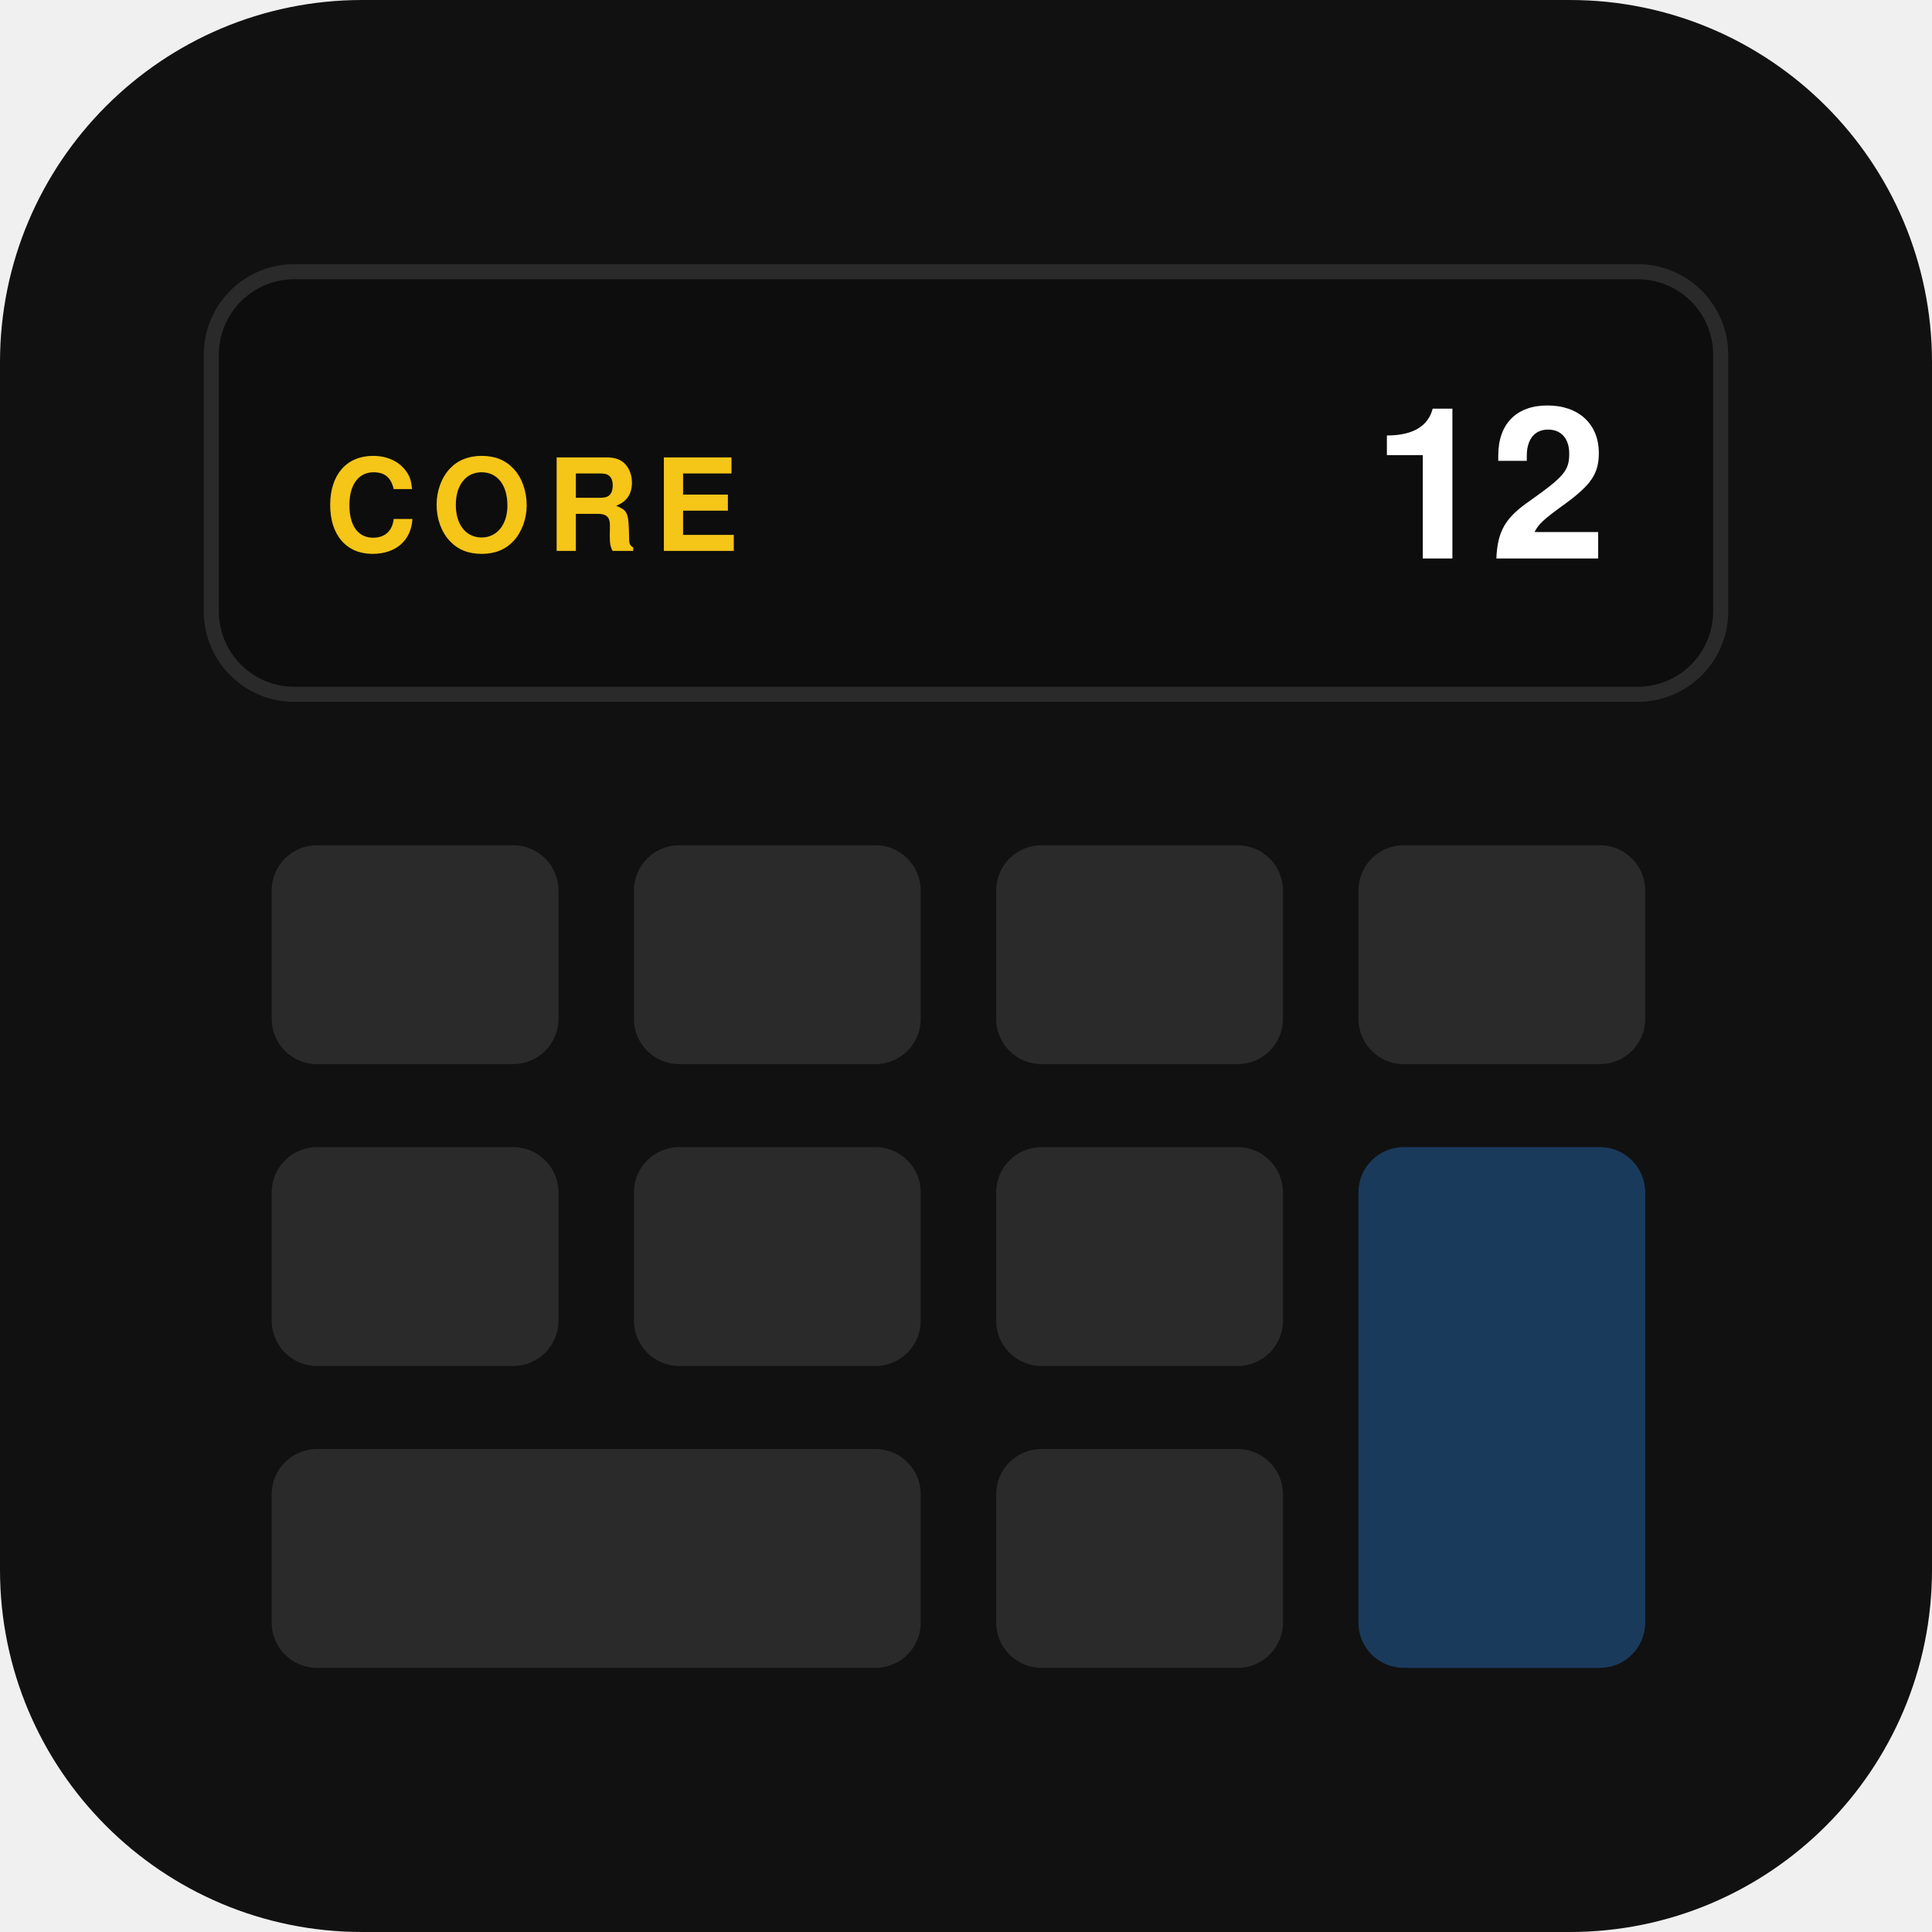
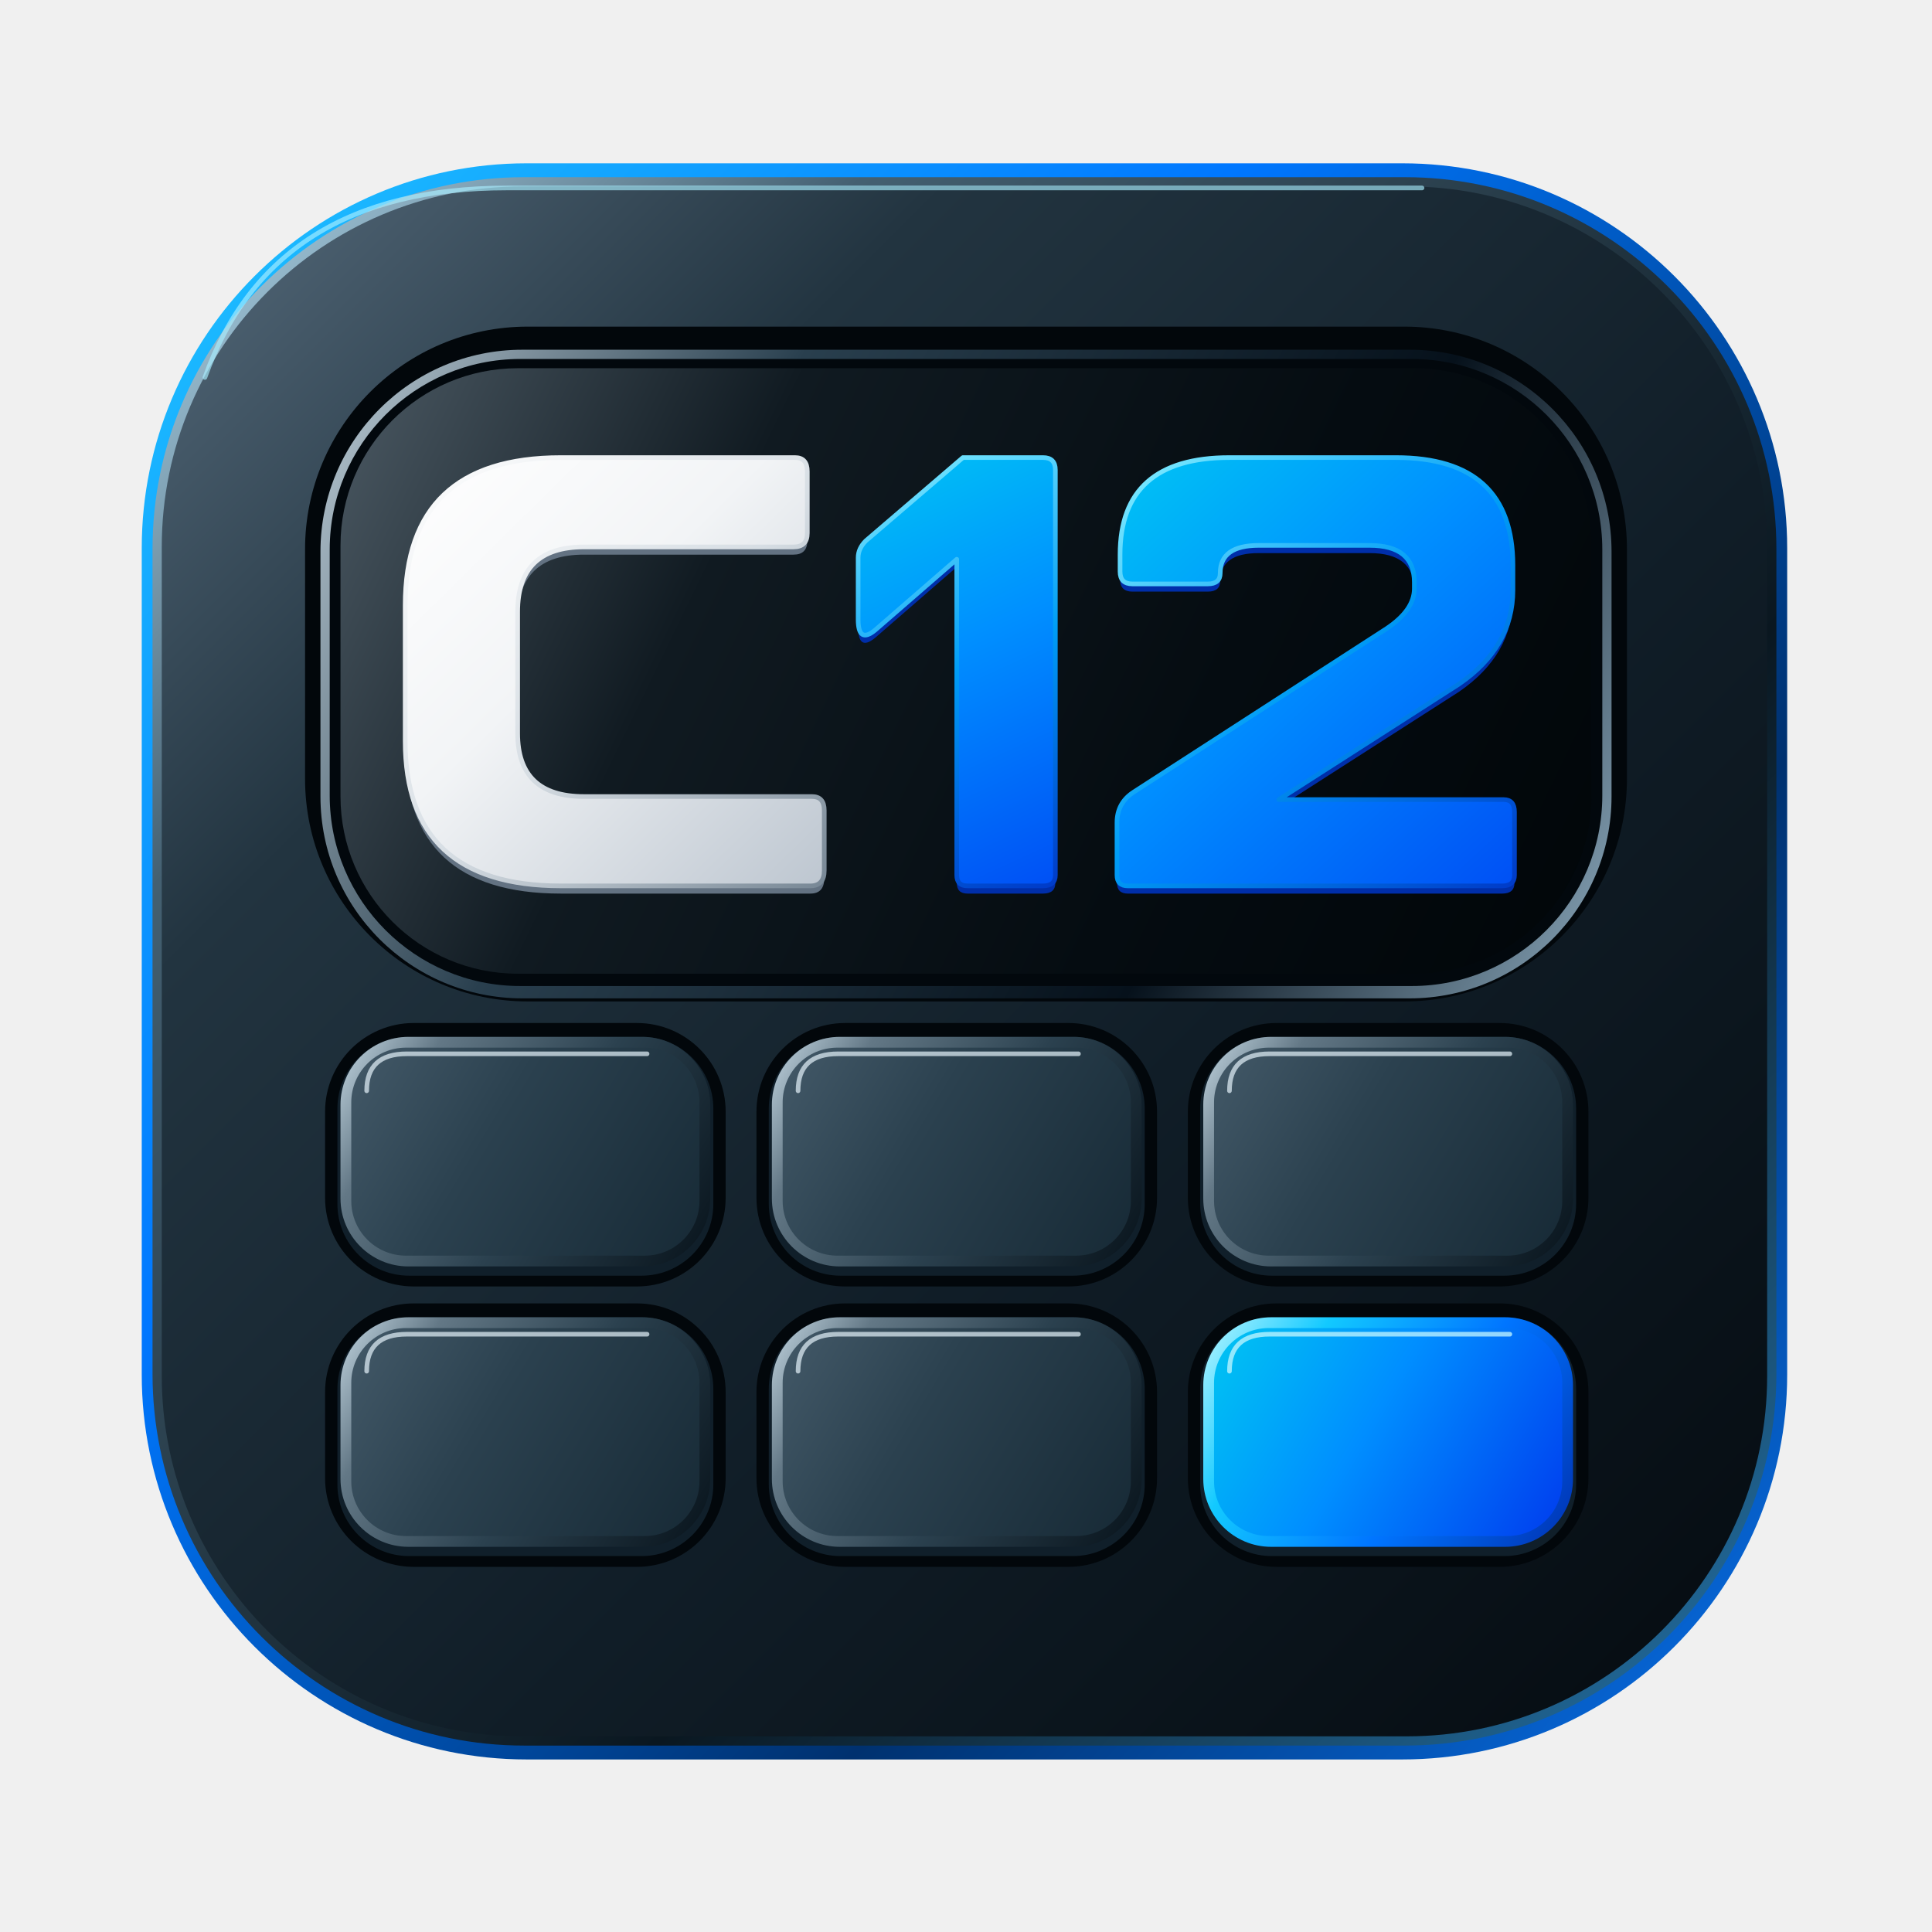
- <svg xmlns="http://www.w3.org/2000/svg" viewBox="0 0 512 512" role="img" aria-labelledby="title">
-   <rect width="512" height="512" rx="96" fill="#111111" />
-   <rect x="56" y="72" width="400" height="112" rx="22" fill="#0D0D0D" stroke="#2A2A2A" stroke-width="4" />
-   <text x="426" y="148" fill="#FFFFFF" font-family="-apple-system,BlinkMacSystemFont,Helvetica,Arial,sans-serif" font-size="56" font-weight="700" text-anchor="end">12</text>
-   <text x="86" y="146" fill="#F5C518" font-family="-apple-system,BlinkMacSystemFont,Helvetica,Arial,sans-serif" font-size="34" font-weight="700" letter-spacing="4">CORE</text>
-   <g fill="#2A2A2A">
-     <rect x="72" y="224" width="76" height="58" rx="12" />
-     <rect x="168" y="224" width="76" height="58" rx="12" />
-     <rect x="264" y="224" width="76" height="58" rx="12" />
-     <rect x="360" y="224" width="76" height="58" rx="12" />
-     <rect x="72" y="304" width="76" height="58" rx="12" />
-     <rect x="168" y="304" width="76" height="58" rx="12" />
-     <rect x="264" y="304" width="76" height="58" rx="12" />
+ <svg xmlns="http://www.w3.org/2000/svg" width="100%" height="100%" viewBox="0 0 1024 1024" version="1.1" xml:space="preserve" style="fill-rule:evenodd;clip-rule:evenodd;stroke-linejoin:round;">
+   <g id="CORE_C12_MASTER_ICON" transform="matrix(0.816587,0,0,0.816587,0,0)">
+     <g id="ICON_BODY">
+       <path d="M1160,355.82L1160,892.18C1160,1030.059 1048.059,1142 910.18,1142L341.82,1142C203.941,1142 92,1030.059 92,892.18L92,355.82C92,217.941 203.941,106 341.82,106L910.18,106C1048.059,106 1160,217.941 1160,355.82Z" style="fill:url(#_Linear1);" />
+       <path d="M1153,356.248L1153,891.752C1153,1024.9 1044.9,1133 911.752,1133L340.248,1133C207.1,1133 99,1024.9 99,891.752L99,356.248C99,223.1 207.1,115 340.248,115L911.752,115C1044.9,115 1153,223.1 1153,356.248Z" style="fill:url(#_Linear2);" />
+       <path d="M1147,354.9L1147,893.1C1147,1022.193 1042.193,1127 913.1,1127L338.9,1127C209.807,1127 105,1022.193 105,893.1L105,354.9C105,225.807 209.807,121 338.9,121L913.1,121C1042.193,121 1147,225.807 1147,354.9Z" style="fill:url(#_Linear3);" />
+     </g>
+     <g id="DISPLAY">
+       <g id="DISPLAY_BACKGROUND">
+         <path d="M1056,356.504L1056,505.496C1056,585.25 991.25,650 911.496,650L342.504,650C262.75,650 198,585.25 198,505.496L198,356.504C198,276.75 262.75,212 342.504,212L911.496,212C991.25,212 1056,276.75 1056,356.504Z" style="fill:rgb(2,7,11);" />
+         <path d="M1046,358.033L1046,516.967C1046,589.286 987.286,648 914.967,648L339.033,648C266.714,648 208,589.286 208,516.967L208,358.033C208,285.714 266.714,227 339.033,227L914.967,227C987.286,227 1046,285.714 1046,358.033Z" style="fill:url(#_Linear4);" />
+         <path d="M1040,356.686L1040,516.314C1040,584.578 984.578,640 916.314,640L337.686,640C269.422,640 214,584.578 214,516.314L214,356.686C214,288.422 269.422,233 337.686,233L916.314,233C984.578,233 1040,288.422 1040,356.686Z" style="fill:rgb(2,8,13);" />
+         <path d="M1033,354.113L1033,516.887C1033,580.419 981.419,632 917.887,632L336.113,632C272.581,632 221,580.419 221,516.887L221,354.113C221,290.581 272.581,239 336.113,239L917.887,239C981.419,239 1033,290.581 1033,354.113Z" style="fill:url(#_Linear5);" />
+       </g>
+       <g id="C">
+         <g transform="matrix(1,0,0,1,0,5)">
+           <path d="M516,297C521.333,297 524,300 524,306L524,346C524,352 521,355 515,355L379,355C350.333,355 336,369 336,397L336,476C336,503.333 350.333,517 379,517L527,517C532.333,517 535,520 535,526L535,565C535,571.667 532,575 526,575L364,575C296.667,575 263,543.667 263,481L263,393C263,329 296.667,297 364,297L516,297Z" style="fill:rgb(99,114,130);fill-rule:nonzero;" />
+         </g>
+         <path d="M516,297C521.333,297 524,300 524,306L524,346C524,352 521,355 515,355L379,355C350.333,355 336,369 336,397L336,476C336,503.333 350.333,517 379,517L527,517C532.333,517 535,520 535,526L535,565C535,571.667 532,575 526,575L364,575C296.667,575 263,543.667 263,481L263,393C263,329 296.667,297 364,297L516,297Z" style="fill:url(#_Linear6);fill-rule:nonzero;stroke:url(#_Linear7);stroke-width:3px;" />
+       </g>
+       <g id="_12">
+         <g id="DIGIT_1">
+           <g transform="matrix(1,0,0,1,0,5)">
+             <path d="M625,297L677,297C682.333,297 685,299.667 685,305L685,568C685,572.667 682.333,575 677,575L628,575C623.333,575 621,572.667 621,568L621,363L568,409C560.667,415 557,412.667 557,402L557,362C557,358 558.667,354.333 562,351L625,297Z" style="fill:rgb(0,46,169);fill-rule:nonzero;" />
+           </g>
+           <path d="M625,297L677,297C682.333,297 685,299.667 685,305L685,568C685,572.667 682.333,575 677,575L628,575C623.333,575 621,572.667 621,568L621,363L568,409C560.667,415 557,412.667 557,402L557,362C557,358 558.667,354.333 562,351L625,297Z" style="fill:url(#_Linear8);fill-rule:nonzero;stroke:url(#_Linear9);stroke-width:3px;" />
+         </g>
+         <g id="DIGIT_2">
+           <g transform="matrix(1,0,0,1,0,5)">
+             <path d="M798,297L906,297C956.667,297 982,320.333 982,367L982,383C982,407.667 970.333,428 947,444L830,519L976,519C980.667,519 983,521.667 983,527L983,568C983,572.667 980.333,575 975,575L732,575C727.333,575 725,572.667 725,568L725,534C725,525.333 728.667,518.667 736,514L900,408C912,400 918,391.333 918,382L918,378C918,362 908.333,354 889,354L817,354C800.333,354 792,360 792,372C792,376.667 789.333,379 784,379L735,379C729.667,379 727,376.333 727,371L727,360C727,318 750.667,297 798,297Z" style="fill:rgb(0,46,169);fill-rule:nonzero;" />
+           </g>
+           <path d="M798,297L906,297C956.667,297 982,320.333 982,367L982,383C982,407.667 970.333,428 947,444L830,519L976,519C980.667,519 983,521.667 983,527L983,568C983,572.667 980.333,575 975,575L732,575C727.333,575 725,572.667 725,568L725,534C725,525.333 728.667,518.667 736,514L900,408C912,400 918,391.333 918,382L918,378C918,362 908.333,354 889,354L817,354C800.333,354 792,360 792,372C792,376.667 789.333,379 784,379L735,379C729.667,379 727,376.333 727,371L727,360C727,318 750.667,297 798,297Z" style="fill:url(#_Linear10);fill-rule:nonzero;stroke:url(#_Linear11);stroke-width:3px;" />
+         </g>
+       </g>
+     </g>
+     <g id="KEYS">
+       <g id="ROW_1">
+         <g id="KEY_1_1">
+           <path d="M471,721.557L471,777.443C471,809.21 445.21,835 413.443,835L268.557,835C236.79,835 211,809.21 211,777.443L211,721.557C211,689.79 236.79,664 268.557,664L413.443,664C445.21,664 471,689.79 471,721.557Z" style="fill:rgb(2,7,11);" />
+           <path d="M463,719.535L463,781.465C463,807.148 442.148,828 416.465,828L265.535,828C239.852,828 219,807.148 219,781.465L219,719.535C219,693.852 239.852,673 265.535,673L416.465,673C442.148,673 463,693.852 463,719.535Z" style="fill:rgb(16,31,42);" />
+           <path d="M461,717.086L461,777.914C461,802.246 441.246,822 416.914,822L265.086,822C240.754,822 221,802.246 221,777.914L221,717.086C221,692.754 240.754,673 265.086,673L416.914,673C441.246,673 461,692.754 461,717.086Z" style="fill:url(#_Linear12);" />
+           <path d="M454,715.514L454,779.486C454,799.087 438.087,815 418.486,815L263.514,815C243.913,815 228,799.087 228,779.486L228,715.514C228,695.913 243.913,680 263.514,680L418.486,680C438.087,680 454,695.913 454,715.514Z" style="fill:url(#_Linear13);" />
+           <path d="M238,708C238,692 246.667,684 264,684L420,684" style="fill:none;fill-rule:nonzero;stroke:rgb(217,232,240);stroke-opacity:0.75;stroke-width:3px;stroke-linecap:round;stroke-linejoin:miter;" />
+         </g>
+         <g id="KEY_1_2">
+           <path d="M751,721.557L751,777.443C751,809.21 725.21,835 693.443,835L548.557,835C516.79,835 491,809.21 491,777.443L491,721.557C491,689.79 516.79,664 548.557,664L693.443,664C725.21,664 751,689.79 751,721.557Z" style="fill:rgb(2,7,11);" />
+           <path d="M743,719.535L743,781.465C743,807.148 722.148,828 696.465,828L545.535,828C519.852,828 499,807.148 499,781.465L499,719.535C499,693.852 519.852,673 545.535,673L696.465,673C722.148,673 743,693.852 743,719.535Z" style="fill:rgb(16,31,42);" />
+           <path d="M741,717.086L741,777.914C741,802.246 721.246,822 696.914,822L545.086,822C520.754,822 501,802.246 501,777.914L501,717.086C501,692.754 520.754,673 545.086,673L696.914,673C721.246,673 741,692.754 741,717.086Z" style="fill:url(#_Linear14);" />
+           <path d="M734,715.514L734,779.486C734,799.087 718.087,815 698.486,815L543.514,815C523.913,815 508,799.087 508,779.486L508,715.514C508,695.913 523.913,680 543.514,680L698.486,680C718.087,680 734,695.913 734,715.514Z" style="fill:url(#_Linear15);" />
+           <path d="M518,708C518,692 526.667,684 544,684L700,684" style="fill:none;fill-rule:nonzero;stroke:rgb(217,232,240);stroke-opacity:0.75;stroke-width:3px;stroke-linecap:round;stroke-linejoin:miter;" />
+         </g>
+         <g id="KEY_1_3">
+           <path d="M1031,721.557L1031,777.443C1031,809.21 1005.21,835 973.443,835L828.557,835C796.79,835 771,809.21 771,777.443L771,721.557C771,689.79 796.79,664 828.557,664L973.443,664C1005.21,664 1031,689.79 1031,721.557Z" style="fill:rgb(2,7,11);" />
+           <path d="M1023,719.535L1023,781.465C1023,807.148 1002.148,828 976.465,828L825.535,828C799.852,828 779,807.148 779,781.465L779,719.535C779,693.852 799.852,673 825.535,673L976.465,673C1002.148,673 1023,693.852 1023,719.535Z" style="fill:rgb(16,31,42);" />
+           <path d="M1021,717.086L1021,777.914C1021,802.246 1001.246,822 976.914,822L825.086,822C800.754,822 781,802.246 781,777.914L781,717.086C781,692.754 800.754,673 825.086,673L976.914,673C1001.246,673 1021,692.754 1021,717.086Z" style="fill:url(#_Linear16);" />
+           <path d="M1014,715.514L1014,779.486C1014,799.087 998.087,815 978.486,815L823.514,815C803.913,815 788,799.087 788,779.486L788,715.514C788,695.913 803.913,680 823.514,680L978.486,680C998.087,680 1014,695.913 1014,715.514Z" style="fill:url(#_Linear17);" />
+           <path d="M798,708C798,692 806.667,684 824,684L980,684" style="fill:none;fill-rule:nonzero;stroke:rgb(217,232,240);stroke-opacity:0.75;stroke-width:3px;stroke-linecap:round;stroke-linejoin:miter;" />
+         </g>
+       </g>
+       <g id="ROW_2">
+         <g id="KEY_2_1">
+           <path d="M471,903.557L471,959.443C471,991.21 445.21,1017 413.443,1017L268.557,1017C236.79,1017 211,991.21 211,959.443L211,903.557C211,871.79 236.79,846 268.557,846L413.443,846C445.21,846 471,871.79 471,903.557Z" style="fill:rgb(2,7,11);" />
+           <path d="M463,901.535L463,963.465C463,989.148 442.148,1010 416.465,1010L265.535,1010C239.852,1010 219,989.148 219,963.465L219,901.535C219,875.852 239.852,855 265.535,855L416.465,855C442.148,855 463,875.852 463,901.535Z" style="fill:rgb(16,31,42);" />
+           <path d="M461,899.086L461,959.914C461,984.246 441.246,1004 416.914,1004L265.086,1004C240.754,1004 221,984.246 221,959.914L221,899.086C221,874.754 240.754,855 265.086,855L416.914,855C441.246,855 461,874.754 461,899.086Z" style="fill:url(#_Linear18);" />
+           <path d="M454,897.514L454,961.486C454,981.087 438.087,997 418.486,997L263.514,997C243.913,997 228,981.087 228,961.486L228,897.514C228,877.913 243.913,862 263.514,862L418.486,862C438.087,862 454,877.913 454,897.514Z" style="fill:url(#_Linear19);" />
+           <path d="M238,890C238,874 246.667,866 264,866L420,866" style="fill:none;fill-rule:nonzero;stroke:rgb(217,232,240);stroke-opacity:0.75;stroke-width:3px;stroke-linecap:round;stroke-linejoin:miter;" />
+         </g>
+         <g id="KEY_2_2">
+           <path d="M751,903.557L751,959.443C751,991.21 725.21,1017 693.443,1017L548.557,1017C516.79,1017 491,991.21 491,959.443L491,903.557C491,871.79 516.79,846 548.557,846L693.443,846C725.21,846 751,871.79 751,903.557Z" style="fill:rgb(2,7,11);" />
+           <path d="M743,901.535L743,963.465C743,989.148 722.148,1010 696.465,1010L545.535,1010C519.852,1010 499,989.148 499,963.465L499,901.535C499,875.852 519.852,855 545.535,855L696.465,855C722.148,855 743,875.852 743,901.535Z" style="fill:rgb(16,31,42);" />
+           <path d="M741,899.086L741,959.914C741,984.246 721.246,1004 696.914,1004L545.086,1004C520.754,1004 501,984.246 501,959.914L501,899.086C501,874.754 520.754,855 545.086,855L696.914,855C721.246,855 741,874.754 741,899.086Z" style="fill:url(#_Linear20);" />
+           <path d="M734,897.514L734,961.486C734,981.087 718.087,997 698.486,997L543.514,997C523.913,997 508,981.087 508,961.486L508,897.514C508,877.913 523.913,862 543.514,862L698.486,862C718.087,862 734,877.913 734,897.514Z" style="fill:url(#_Linear21);" />
+           <path d="M518,890C518,874 526.667,866 544,866L700,866" style="fill:none;fill-rule:nonzero;stroke:rgb(217,232,240);stroke-opacity:0.75;stroke-width:3px;stroke-linecap:round;stroke-linejoin:miter;" />
+         </g>
+         <g id="KEY_2_3_BLUE">
+           <path d="M1031,903.557L1031,959.443C1031,991.21 1005.21,1017 973.443,1017L828.557,1017C796.79,1017 771,991.21 771,959.443L771,903.557C771,871.79 796.79,846 828.557,846L973.443,846C1005.21,846 1031,871.79 1031,903.557Z" style="fill:rgb(2,7,11);" />
+           <path d="M1023,901.535L1023,963.465C1023,989.148 1002.148,1010 976.465,1010L825.535,1010C799.852,1010 779,989.148 779,963.465L779,901.535C779,875.852 799.852,855 825.535,855L976.465,855C1002.148,855 1023,875.852 1023,901.535Z" style="fill:rgb(16,31,42);" />
+           <path d="M1021,899.086L1021,959.914C1021,984.246 1001.246,1004 976.914,1004L825.086,1004C800.754,1004 781,984.246 781,959.914L781,899.086C781,874.754 800.754,855 825.086,855L976.914,855C1001.246,855 1021,874.754 1021,899.086Z" style="fill:url(#_Linear22);" />
+           <path d="M1014,897.514L1014,961.486C1014,981.087 998.087,997 978.486,997L823.514,997C803.913,997 788,981.087 788,961.486L788,897.514C788,877.913 803.913,862 823.514,862L978.486,862C998.087,862 1014,877.913 1014,897.514Z" style="fill:url(#_Linear23);" />
+           <path d="M798,890C798,874 806.667,866 824,866L980,866" style="fill:none;fill-rule:nonzero;stroke:rgb(196,247,255);stroke-opacity:0.75;stroke-width:3px;stroke-linecap:round;stroke-linejoin:miter;" />
+         </g>
+       </g>
+     </g>
+     <g id="HIGHLIGHTS">
+       <path d="M133,245C162.333,163 227.667,122 329,122L923,122" style="fill:none;fill-rule:nonzero;stroke:rgb(169,238,255);stroke-opacity:0.65;stroke-width:3px;stroke-linecap:round;stroke-linejoin:miter;" />
+     </g>
  </g>
-   <rect x="360" y="304" width="76" height="138" rx="12" fill="#1A3A5C" />
-   <rect x="72" y="384" width="172" height="58" rx="12" fill="#2A2A2A" />
-   <rect x="264" y="384" width="76" height="58" rx="12" fill="#2A2A2A" />
+   <defs>
+     <linearGradient id="_Linear1" x1="0" y1="0" x2="1" y2="0" gradientUnits="userSpaceOnUse" gradientTransform="matrix(1068,1036,-1036,1068,92,106)">
+       <stop offset="0" style="stop-color:rgb(34,201,255);stop-opacity:1" />
+       <stop offset="0.35" style="stop-color:rgb(0,119,255);stop-opacity:1" />
+       <stop offset="0.7" style="stop-color:rgb(0,49,111);stop-opacity:1" />
+       <stop offset="1" style="stop-color:rgb(8,114,239);stop-opacity:1" />
+     </linearGradient>
+     <linearGradient id="_Linear2" x1="0" y1="0" x2="1" y2="0" gradientUnits="userSpaceOnUse" gradientTransform="matrix(1054,1018,-1018,1054,99,115)">
+       <stop offset="0" style="stop-color:rgb(180,219,239);stop-opacity:1" />
+       <stop offset="0.22" style="stop-color:rgb(68,96,113);stop-opacity:1" />
+       <stop offset="0.65" style="stop-color:rgb(10,23,32);stop-opacity:1" />
+       <stop offset="1" style="stop-color:rgb(36,116,170);stop-opacity:1" />
+     </linearGradient>
+     <linearGradient id="_Linear3" x1="0" y1="0" x2="1" y2="0" gradientUnits="userSpaceOnUse" gradientTransform="matrix(1042,1006,-1006,1042,105,121)">
+       <stop offset="0" style="stop-color:rgb(87,108,125);stop-opacity:1" />
+       <stop offset="0.25" style="stop-color:rgb(34,52,64);stop-opacity:1" />
+       <stop offset="0.6" style="stop-color:rgb(16,29,39);stop-opacity:1" />
+       <stop offset="1" style="stop-color:rgb(5,11,16);stop-opacity:1" />
+     </linearGradient>
+     <linearGradient id="_Linear4" x1="0" y1="0" x2="1" y2="0" gradientUnits="userSpaceOnUse" gradientTransform="matrix(838,421,-421,838,208,227)">
+       <stop offset="0" style="stop-color:rgb(189,205,215);stop-opacity:1" />
+       <stop offset="0.3" style="stop-color:rgb(41,63,78);stop-opacity:1" />
+       <stop offset="0.7" style="stop-color:rgb(6,17,27);stop-opacity:1" />
+       <stop offset="1" style="stop-color:rgb(141,171,191);stop-opacity:1" />
+     </linearGradient>
+     <linearGradient id="_Linear5" x1="0" y1="0" x2="1" y2="0" gradientUnits="userSpaceOnUse" gradientTransform="matrix(812,393,-393,812,221,239)">
+       <stop offset="0" style="stop-color:rgb(75,89,99);stop-opacity:1" />
+       <stop offset="0.3" style="stop-color:rgb(16,26,33);stop-opacity:1" />
+       <stop offset="0.67" style="stop-color:rgb(5,12,17);stop-opacity:1" />
+       <stop offset="1" style="stop-color:rgb(1,6,9);stop-opacity:1" />
+     </linearGradient>
+     <linearGradient id="_Linear6" x1="0" y1="0" x2="1" y2="0" gradientUnits="userSpaceOnUse" gradientTransform="matrix(272,278,-278,272,263,297)">
+       <stop offset="0" style="stop-color:white;stop-opacity:1" />
+       <stop offset="0.42" style="stop-color:rgb(242,244,246);stop-opacity:1" />
+       <stop offset="1" style="stop-color:rgb(189,198,208);stop-opacity:1" />
+     </linearGradient>
+     <linearGradient id="_Linear7" x1="0" y1="0" x2="1" y2="0" gradientUnits="userSpaceOnUse" gradientTransform="matrix(272,278,-278,272,263,297)">
+       <stop offset="0" style="stop-color:white;stop-opacity:1" />
+       <stop offset="0.52" style="stop-color:rgb(215,222,228);stop-opacity:1" />
+       <stop offset="1" style="stop-color:rgb(119,135,149);stop-opacity:1" />
+     </linearGradient>
+     <linearGradient id="_Linear8" x1="0" y1="0" x2="1" y2="0" gradientUnits="userSpaceOnUse" gradientTransform="matrix(128,278,-278,128,557,297)">
+       <stop offset="0" style="stop-color:rgb(0,196,244);stop-opacity:1" />
+       <stop offset="0.45" style="stop-color:rgb(0,143,255);stop-opacity:1" />
+       <stop offset="1" style="stop-color:rgb(0,80,245);stop-opacity:1" />
+     </linearGradient>
+     <linearGradient id="_Linear9" x1="0" y1="0" x2="1" y2="0" gradientUnits="userSpaceOnUse" gradientTransform="matrix(128,278,-278,128,557,297)">
+       <stop offset="0" style="stop-color:rgb(131,238,255);stop-opacity:1" />
+       <stop offset="0.5" style="stop-color:rgb(0,157,246);stop-opacity:1" />
+       <stop offset="1" style="stop-color:rgb(0,59,200);stop-opacity:1" />
+     </linearGradient>
+     <linearGradient id="_Linear10" x1="0" y1="0" x2="1" y2="0" gradientUnits="userSpaceOnUse" gradientTransform="matrix(258,278,-278,258,725,297)">
+       <stop offset="0" style="stop-color:rgb(0,196,244);stop-opacity:1" />
+       <stop offset="0.45" style="stop-color:rgb(0,143,255);stop-opacity:1" />
+       <stop offset="1" style="stop-color:rgb(0,80,245);stop-opacity:1" />
+     </linearGradient>
+     <linearGradient id="_Linear11" x1="0" y1="0" x2="1" y2="0" gradientUnits="userSpaceOnUse" gradientTransform="matrix(258,278,-278,258,725,297)">
+       <stop offset="0" style="stop-color:rgb(131,238,255);stop-opacity:1" />
+       <stop offset="0.5" style="stop-color:rgb(0,157,246);stop-opacity:1" />
+       <stop offset="1" style="stop-color:rgb(0,59,200);stop-opacity:1" />
+     </linearGradient>
+     <linearGradient id="_Linear12" x1="0" y1="0" x2="1" y2="0" gradientUnits="userSpaceOnUse" gradientTransform="matrix(240,149,-149,240,221,673)">
+       <stop offset="0" style="stop-color:rgb(197,216,227);stop-opacity:1" />
+       <stop offset="0.2" style="stop-color:rgb(99,120,134);stop-opacity:1" />
+       <stop offset="0.55" style="stop-color:rgb(43,65,79);stop-opacity:1" />
+       <stop offset="1" style="stop-color:rgb(8,19,27);stop-opacity:1" />
+     </linearGradient>
+     <linearGradient id="_Linear13" x1="0" y1="0" x2="1" y2="0" gradientUnits="userSpaceOnUse" gradientTransform="matrix(226,135,-135,226,228,680)">
+       <stop offset="0" style="stop-color:rgb(67,89,104);stop-opacity:1" />
+       <stop offset="0.4" style="stop-color:rgb(43,65,79);stop-opacity:1" />
+       <stop offset="1" style="stop-color:rgb(23,42,54);stop-opacity:1" />
+     </linearGradient>
+     <linearGradient id="_Linear14" x1="0" y1="0" x2="1" y2="0" gradientUnits="userSpaceOnUse" gradientTransform="matrix(240,149,-149,240,501,673)">
+       <stop offset="0" style="stop-color:rgb(197,216,227);stop-opacity:1" />
+       <stop offset="0.2" style="stop-color:rgb(99,120,134);stop-opacity:1" />
+       <stop offset="0.55" style="stop-color:rgb(43,65,79);stop-opacity:1" />
+       <stop offset="1" style="stop-color:rgb(8,19,27);stop-opacity:1" />
+     </linearGradient>
+     <linearGradient id="_Linear15" x1="0" y1="0" x2="1" y2="0" gradientUnits="userSpaceOnUse" gradientTransform="matrix(226,135,-135,226,508,680)">
+       <stop offset="0" style="stop-color:rgb(67,89,104);stop-opacity:1" />
+       <stop offset="0.4" style="stop-color:rgb(43,65,79);stop-opacity:1" />
+       <stop offset="1" style="stop-color:rgb(23,42,54);stop-opacity:1" />
+     </linearGradient>
+     <linearGradient id="_Linear16" x1="0" y1="0" x2="1" y2="0" gradientUnits="userSpaceOnUse" gradientTransform="matrix(240,149,-149,240,781,673)">
+       <stop offset="0" style="stop-color:rgb(197,216,227);stop-opacity:1" />
+       <stop offset="0.2" style="stop-color:rgb(99,120,134);stop-opacity:1" />
+       <stop offset="0.55" style="stop-color:rgb(43,65,79);stop-opacity:1" />
+       <stop offset="1" style="stop-color:rgb(8,19,27);stop-opacity:1" />
+     </linearGradient>
+     <linearGradient id="_Linear17" x1="0" y1="0" x2="1" y2="0" gradientUnits="userSpaceOnUse" gradientTransform="matrix(226,135,-135,226,788,680)">
+       <stop offset="0" style="stop-color:rgb(67,89,104);stop-opacity:1" />
+       <stop offset="0.4" style="stop-color:rgb(43,65,79);stop-opacity:1" />
+       <stop offset="1" style="stop-color:rgb(23,42,54);stop-opacity:1" />
+     </linearGradient>
+     <linearGradient id="_Linear18" x1="0" y1="0" x2="1" y2="0" gradientUnits="userSpaceOnUse" gradientTransform="matrix(240,149,-149,240,221,855)">
+       <stop offset="0" style="stop-color:rgb(197,216,227);stop-opacity:1" />
+       <stop offset="0.2" style="stop-color:rgb(99,120,134);stop-opacity:1" />
+       <stop offset="0.55" style="stop-color:rgb(43,65,79);stop-opacity:1" />
+       <stop offset="1" style="stop-color:rgb(8,19,27);stop-opacity:1" />
+     </linearGradient>
+     <linearGradient id="_Linear19" x1="0" y1="0" x2="1" y2="0" gradientUnits="userSpaceOnUse" gradientTransform="matrix(226,135,-135,226,228,862)">
+       <stop offset="0" style="stop-color:rgb(67,89,104);stop-opacity:1" />
+       <stop offset="0.4" style="stop-color:rgb(43,65,79);stop-opacity:1" />
+       <stop offset="1" style="stop-color:rgb(23,42,54);stop-opacity:1" />
+     </linearGradient>
+     <linearGradient id="_Linear20" x1="0" y1="0" x2="1" y2="0" gradientUnits="userSpaceOnUse" gradientTransform="matrix(240,149,-149,240,501,855)">
+       <stop offset="0" style="stop-color:rgb(197,216,227);stop-opacity:1" />
+       <stop offset="0.2" style="stop-color:rgb(99,120,134);stop-opacity:1" />
+       <stop offset="0.55" style="stop-color:rgb(43,65,79);stop-opacity:1" />
+       <stop offset="1" style="stop-color:rgb(8,19,27);stop-opacity:1" />
+     </linearGradient>
+     <linearGradient id="_Linear21" x1="0" y1="0" x2="1" y2="0" gradientUnits="userSpaceOnUse" gradientTransform="matrix(226,135,-135,226,508,862)">
+       <stop offset="0" style="stop-color:rgb(67,89,104);stop-opacity:1" />
+       <stop offset="0.4" style="stop-color:rgb(43,65,79);stop-opacity:1" />
+       <stop offset="1" style="stop-color:rgb(23,42,54);stop-opacity:1" />
+     </linearGradient>
+     <linearGradient id="_Linear22" x1="0" y1="0" x2="1" y2="0" gradientUnits="userSpaceOnUse" gradientTransform="matrix(240,149,-149,240,781,855)">
+       <stop offset="0" style="stop-color:rgb(186,247,255);stop-opacity:1" />
+       <stop offset="0.25" style="stop-color:rgb(18,201,255);stop-opacity:1" />
+       <stop offset="0.6" style="stop-color:rgb(0,117,255);stop-opacity:1" />
+       <stop offset="1" style="stop-color:rgb(0,49,177);stop-opacity:1" />
+     </linearGradient>
+     <linearGradient id="_Linear23" x1="0" y1="0" x2="1" y2="0" gradientUnits="userSpaceOnUse" gradientTransform="matrix(226,135,-135,226,788,862)">
+       <stop offset="0" style="stop-color:rgb(0,197,242);stop-opacity:1" />
+       <stop offset="0.45" style="stop-color:rgb(0,142,255);stop-opacity:1" />
+       <stop offset="1" style="stop-color:rgb(0,60,238);stop-opacity:1" />
+     </linearGradient>
+   </defs>
</svg>
